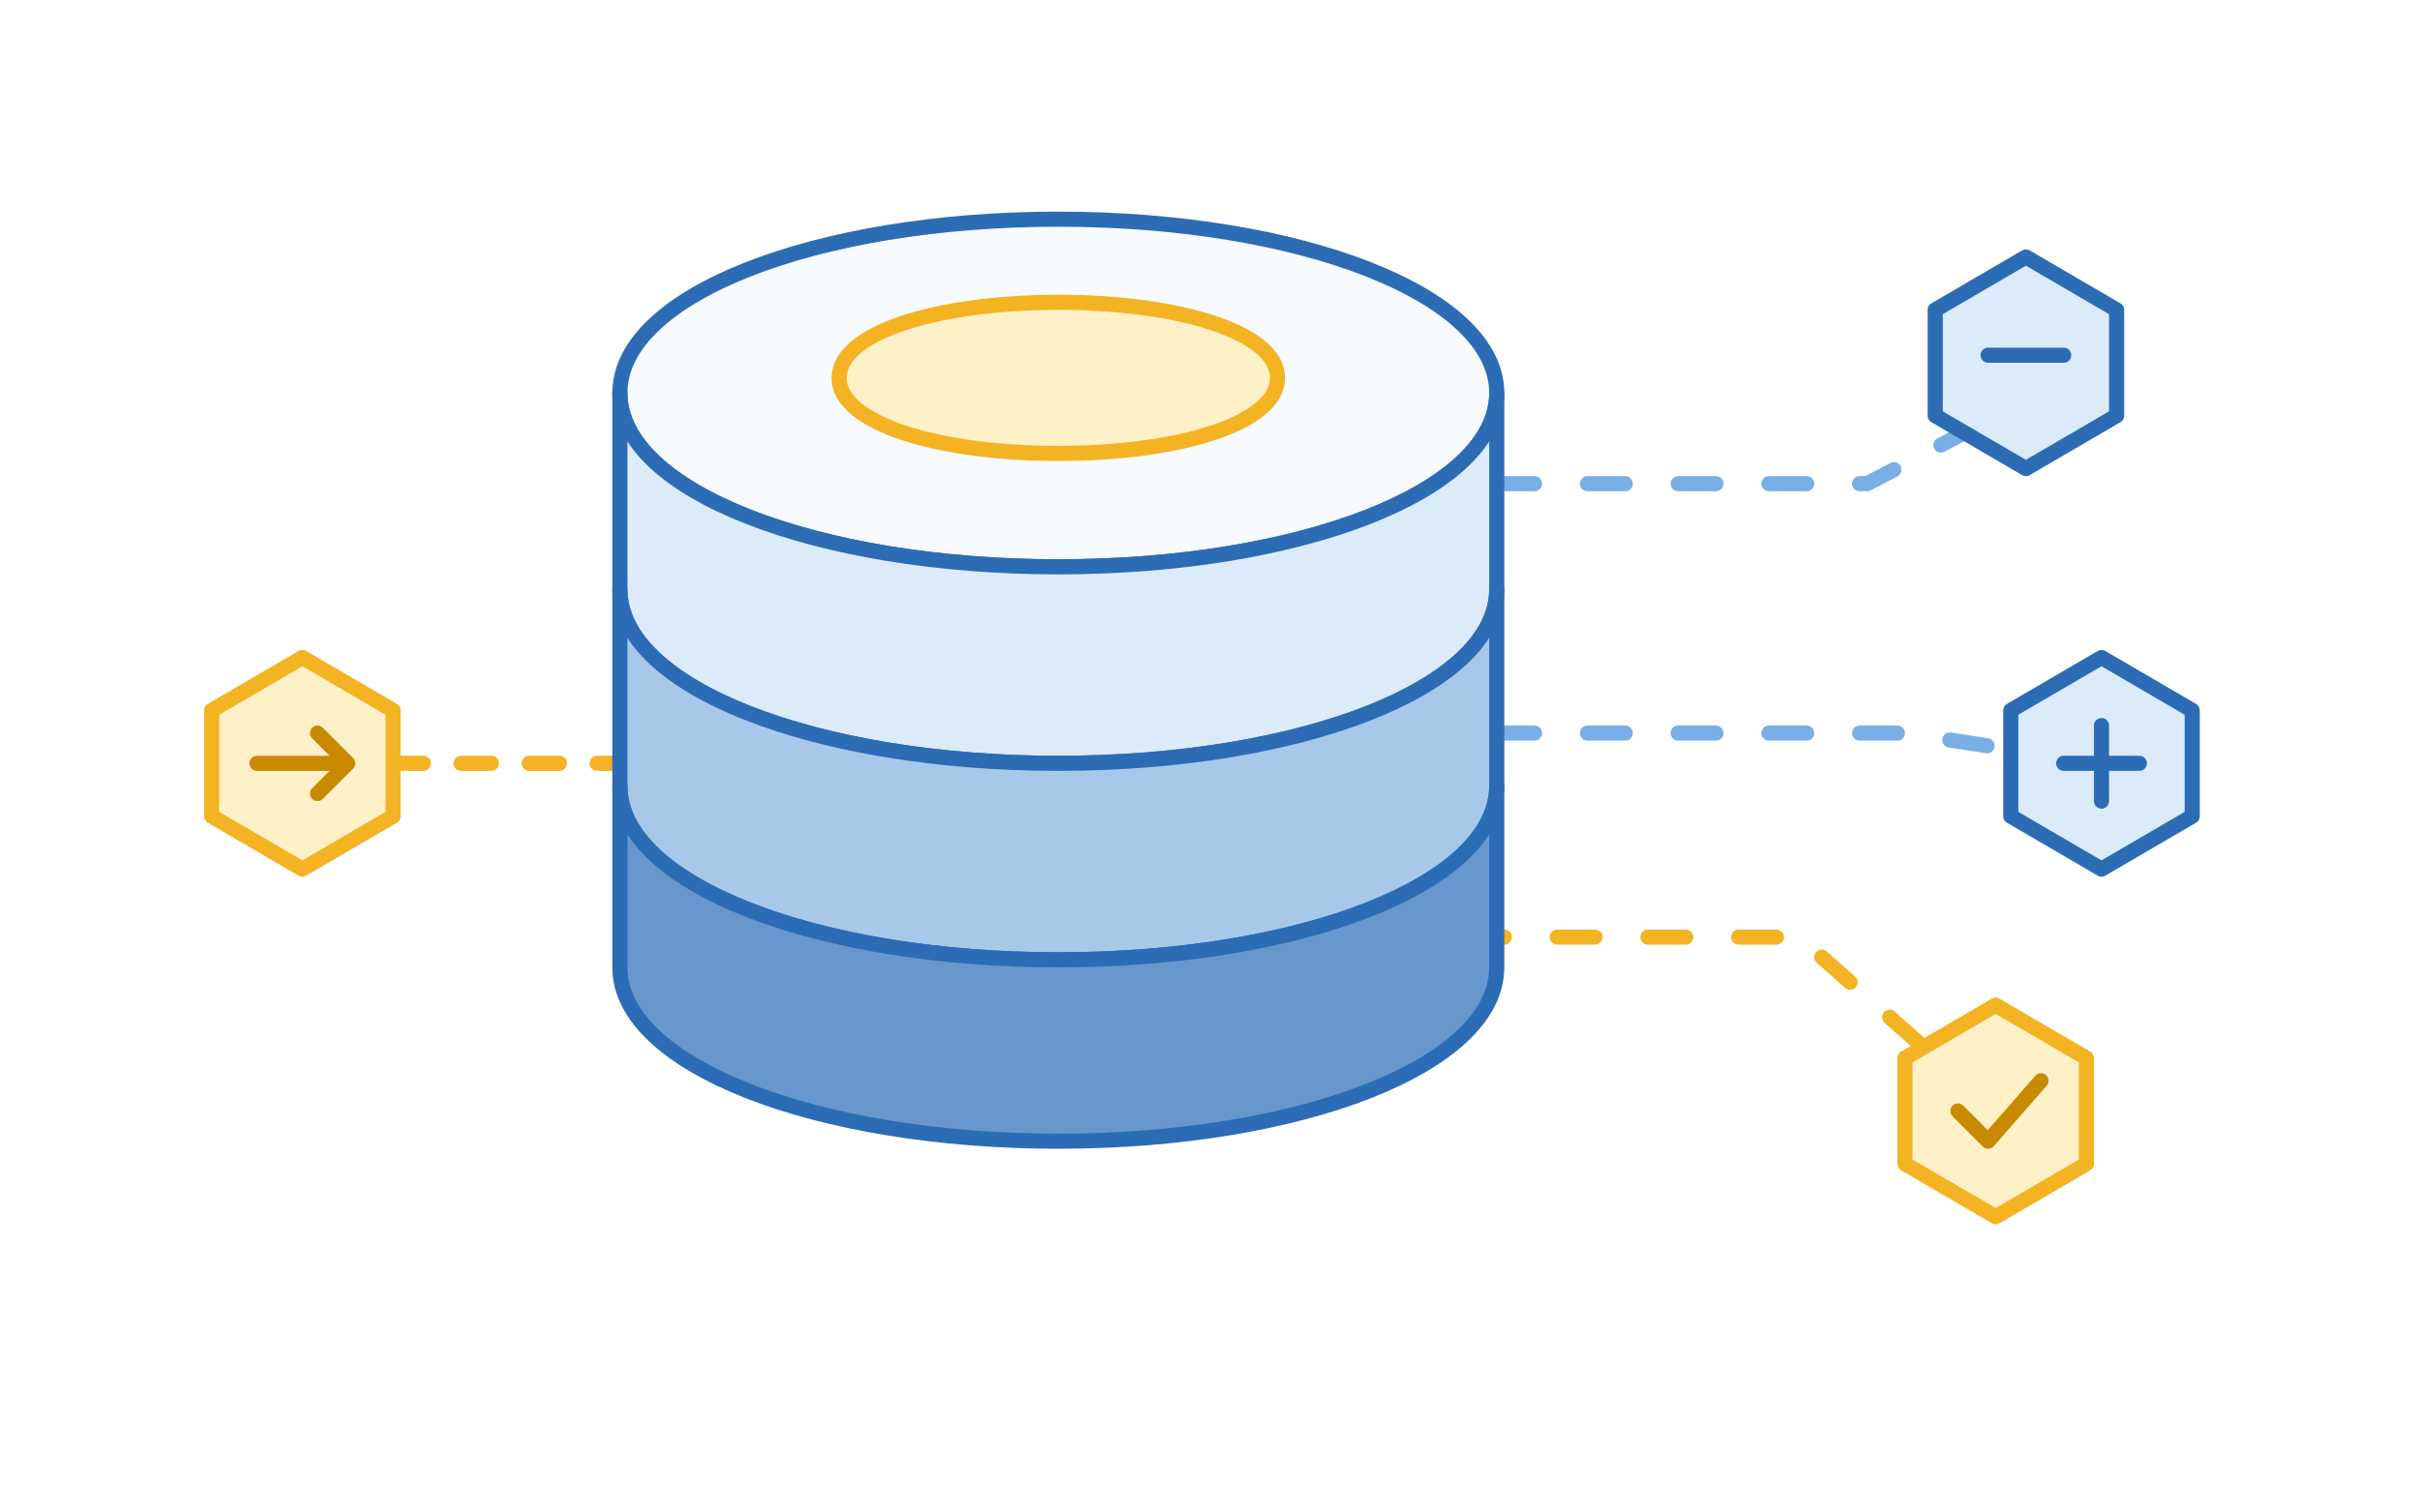
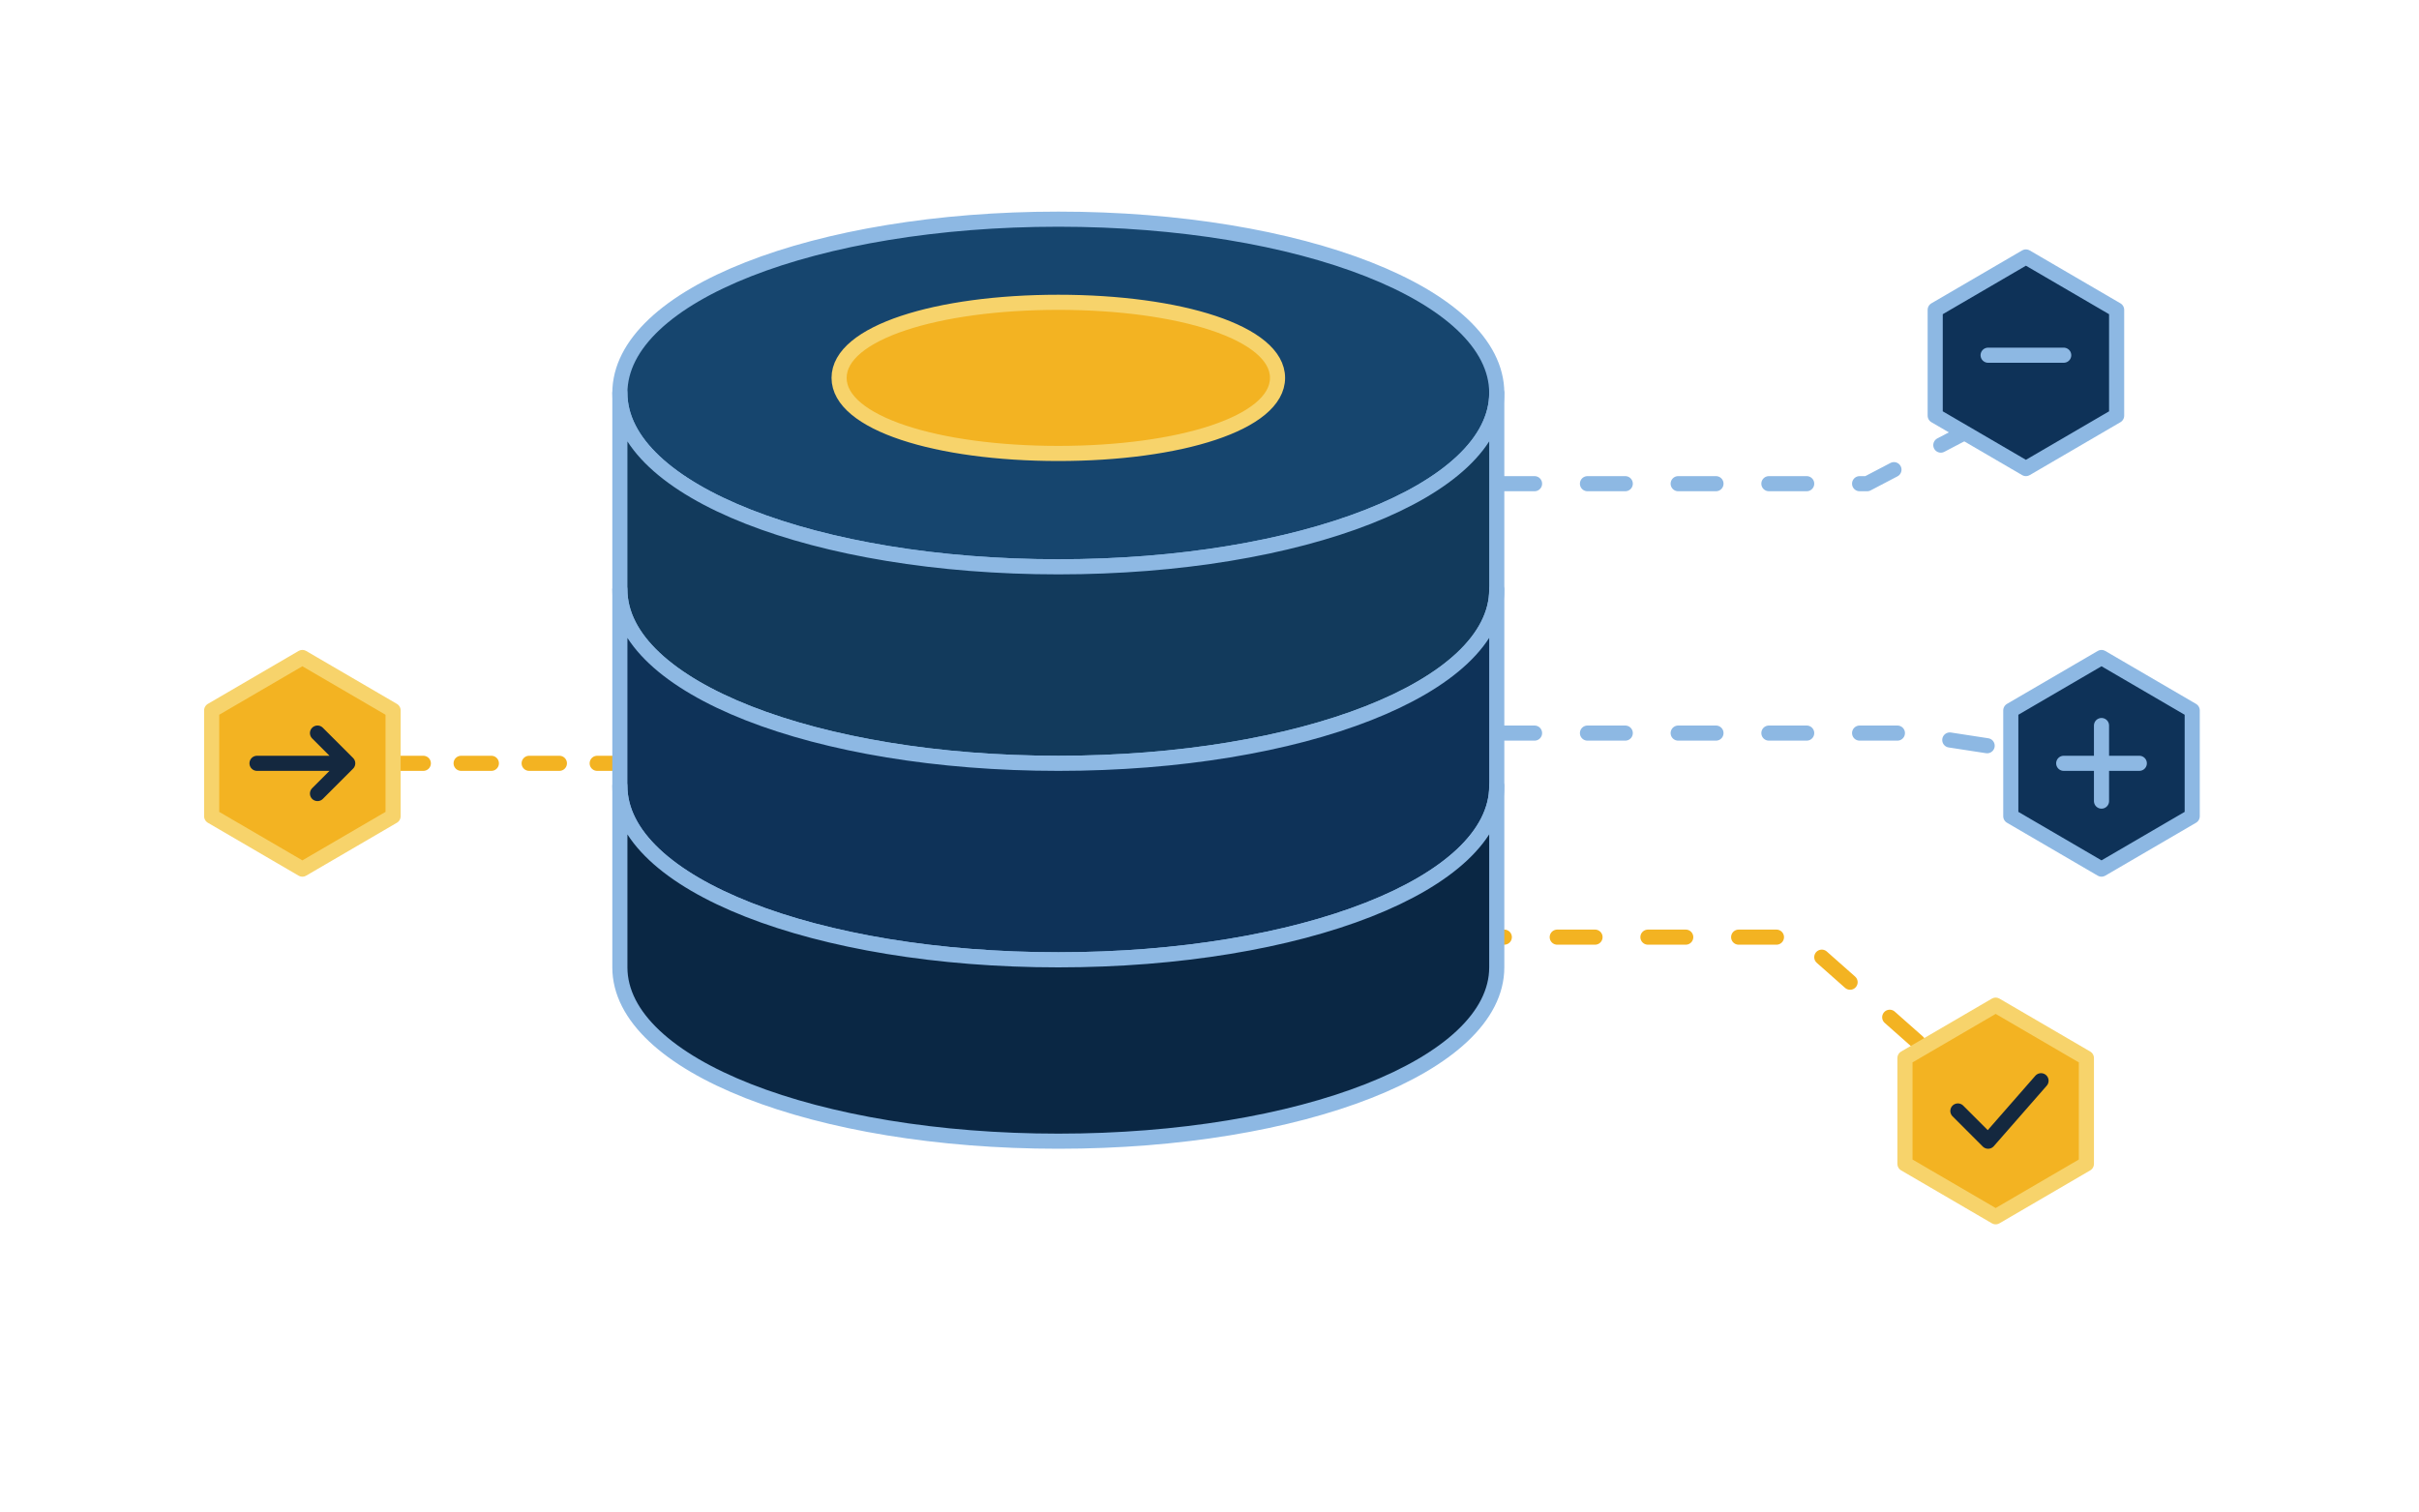
<svg xmlns="http://www.w3.org/2000/svg" width="320" height="200" viewBox="0 8 320 200" fill="none" stroke-linecap="round" stroke-linejoin="round">
-   <path id="asset-link-one" d="M198 72H247L268 61" stroke="#79AEE6" stroke-width="2" stroke-dasharray="5 7" />
-   <path id="asset-link-two" d="M198 105H252L278 109" stroke="#79AEE6" stroke-width="2" stroke-dasharray="5 7" />
+   <path id="asset-link-one" d="M198 72H247L268 61" stroke="#8DB8E3" stroke-width="2" stroke-dasharray="5 7" />
+   <path id="asset-link-two" d="M198 105H252L278 109" stroke="#8DB8E3" stroke-width="2" stroke-dasharray="5 7" />
  <path id="asset-link-three" d="M194 132H238L264 155" stroke="#F3B322" stroke-width="2" stroke-dasharray="5 7" />
  <path id="asset-input-link" d="M52 109H82" stroke="#F3B322" stroke-width="2" stroke-dasharray="4 5" />
-   <path id="asset-input" d="M28 102L40 95L52 102V116L40 123L28 116Z" fill="#FFF1C7" stroke="#F3B322" stroke-width="2" />
-   <path id="asset-input-mark" d="M34 109H46M42 105L46 109L42 113" stroke="#C98900" stroke-width="2" />
-   <path id="database-top" d="M82 60C82 47 108 37 140 37C172 37 198 47 198 60C198 73 172 83 140 83C108 83 82 73 82 60Z" fill="#F7FAFE" stroke="#2C6CB5" stroke-width="2" />
-   <path id="database-band-one" d="M82 60V86C82 99 108 109 140 109C172 109 198 99 198 86V60C198 73 172 83 140 83C108 83 82 73 82 60Z" fill="#DCEBFA" stroke="#2C6CB5" stroke-width="2" />
-   <path id="database-band-two" d="M82 86V112C82 125 108 135 140 135C172 135 198 125 198 112V86C198 99 172 109 140 109C108 109 82 99 82 86Z" fill="#A8C8EA" stroke="#2C6CB5" stroke-width="2" />
-   <path id="database-band-three" d="M82 112V136C82 149 108 159 140 159C172 159 198 149 198 136V112C198 125 172 135 140 135C108 135 82 125 82 112Z" fill="#6797CC" stroke="#2C6CB5" stroke-width="2" />
-   <path id="database-core" d="M111 58C111 52 124 48 140 48C156 48 169 52 169 58C169 64 156 68 140 68C124 68 111 64 111 58Z" fill="#FFF1C7" stroke="#F3B322" stroke-width="2" />
-   <path id="asset-one" d="M256 49L268 42L280 49V63L268 70L256 63Z" fill="#DCEBFA" stroke="#2C6CB5" stroke-width="2" />
-   <path id="asset-two" d="M266 102L278 95L290 102V116L278 123L266 116Z" fill="#DCEBFA" stroke="#2C6CB5" stroke-width="2" />
-   <path id="asset-three" d="M252 148L264 141L276 148V162L264 169L252 162Z" fill="#FFF1C7" stroke="#F3B322" stroke-width="2" />
-   <path id="asset-glyph-one" d="M263 55H273" stroke="#2C6CB5" stroke-width="2" />
-   <path id="asset-glyph-two" d="M273 109H283M278 104V114" stroke="#2C6CB5" stroke-width="2" />
-   <path id="asset-glyph-three" d="M259 155L263 159L270 151" stroke="#C98900" stroke-width="2" />
+   <path id="asset-input" d="M28 102L40 95L52 102V116L40 123L28 116Z" fill="#F3B322" stroke="#F7D36B" stroke-width="2" />
+   <path id="asset-input-mark" d="M34 109H46M42 105L46 109L42 113" stroke="#14283F" stroke-width="2" />
+   <path id="database-top" d="M82 60C82 47 108 37 140 37C172 37 198 47 198 60C198 73 172 83 140 83C108 83 82 73 82 60Z" fill="#16456E" stroke="#8DB8E3" stroke-width="2" />
+   <path id="database-band-one" d="M82 60V86C82 99 108 109 140 109C172 109 198 99 198 86V60C198 73 172 83 140 83C108 83 82 73 82 60Z" fill="#123A5C" stroke="#8DB8E3" stroke-width="2" />
+   <path id="database-band-two" d="M82 86V112C82 125 108 135 140 135C172 135 198 125 198 112V86C198 99 172 109 140 109C108 109 82 99 82 86Z" fill="#0E3258" stroke="#8DB8E3" stroke-width="2" />
+   <path id="database-band-three" d="M82 112V136C82 149 108 159 140 159C172 159 198 149 198 136V112C198 125 172 135 140 135C108 135 82 125 82 112Z" fill="#0A2744" stroke="#8DB8E3" stroke-width="2" />
+   <path id="database-core" d="M111 58C111 52 124 48 140 48C156 48 169 52 169 58C169 64 156 68 140 68C124 68 111 64 111 58Z" fill="#F3B322" stroke="#F7D36B" stroke-width="2" />
+   <path id="asset-one" d="M256 49L268 42L280 49V63L268 70L256 63Z" fill="#0E3258" stroke="#8DB8E3" stroke-width="2" />
+   <path id="asset-two" d="M266 102L278 95L290 102V116L278 123L266 116Z" fill="#0E3258" stroke="#8DB8E3" stroke-width="2" />
+   <path id="asset-three" d="M252 148L264 141L276 148V162L264 169L252 162Z" fill="#F3B322" stroke="#F7D36B" stroke-width="2" />
+   <path id="asset-glyph-one" d="M263 55H273" stroke="#8DB8E3" stroke-width="2" />
+   <path id="asset-glyph-two" d="M273 109H283M278 104V114" stroke="#8DB8E3" stroke-width="2" />
+   <path id="asset-glyph-three" d="M259 155L263 159L270 151" stroke="#14283F" stroke-width="2" />
</svg>
